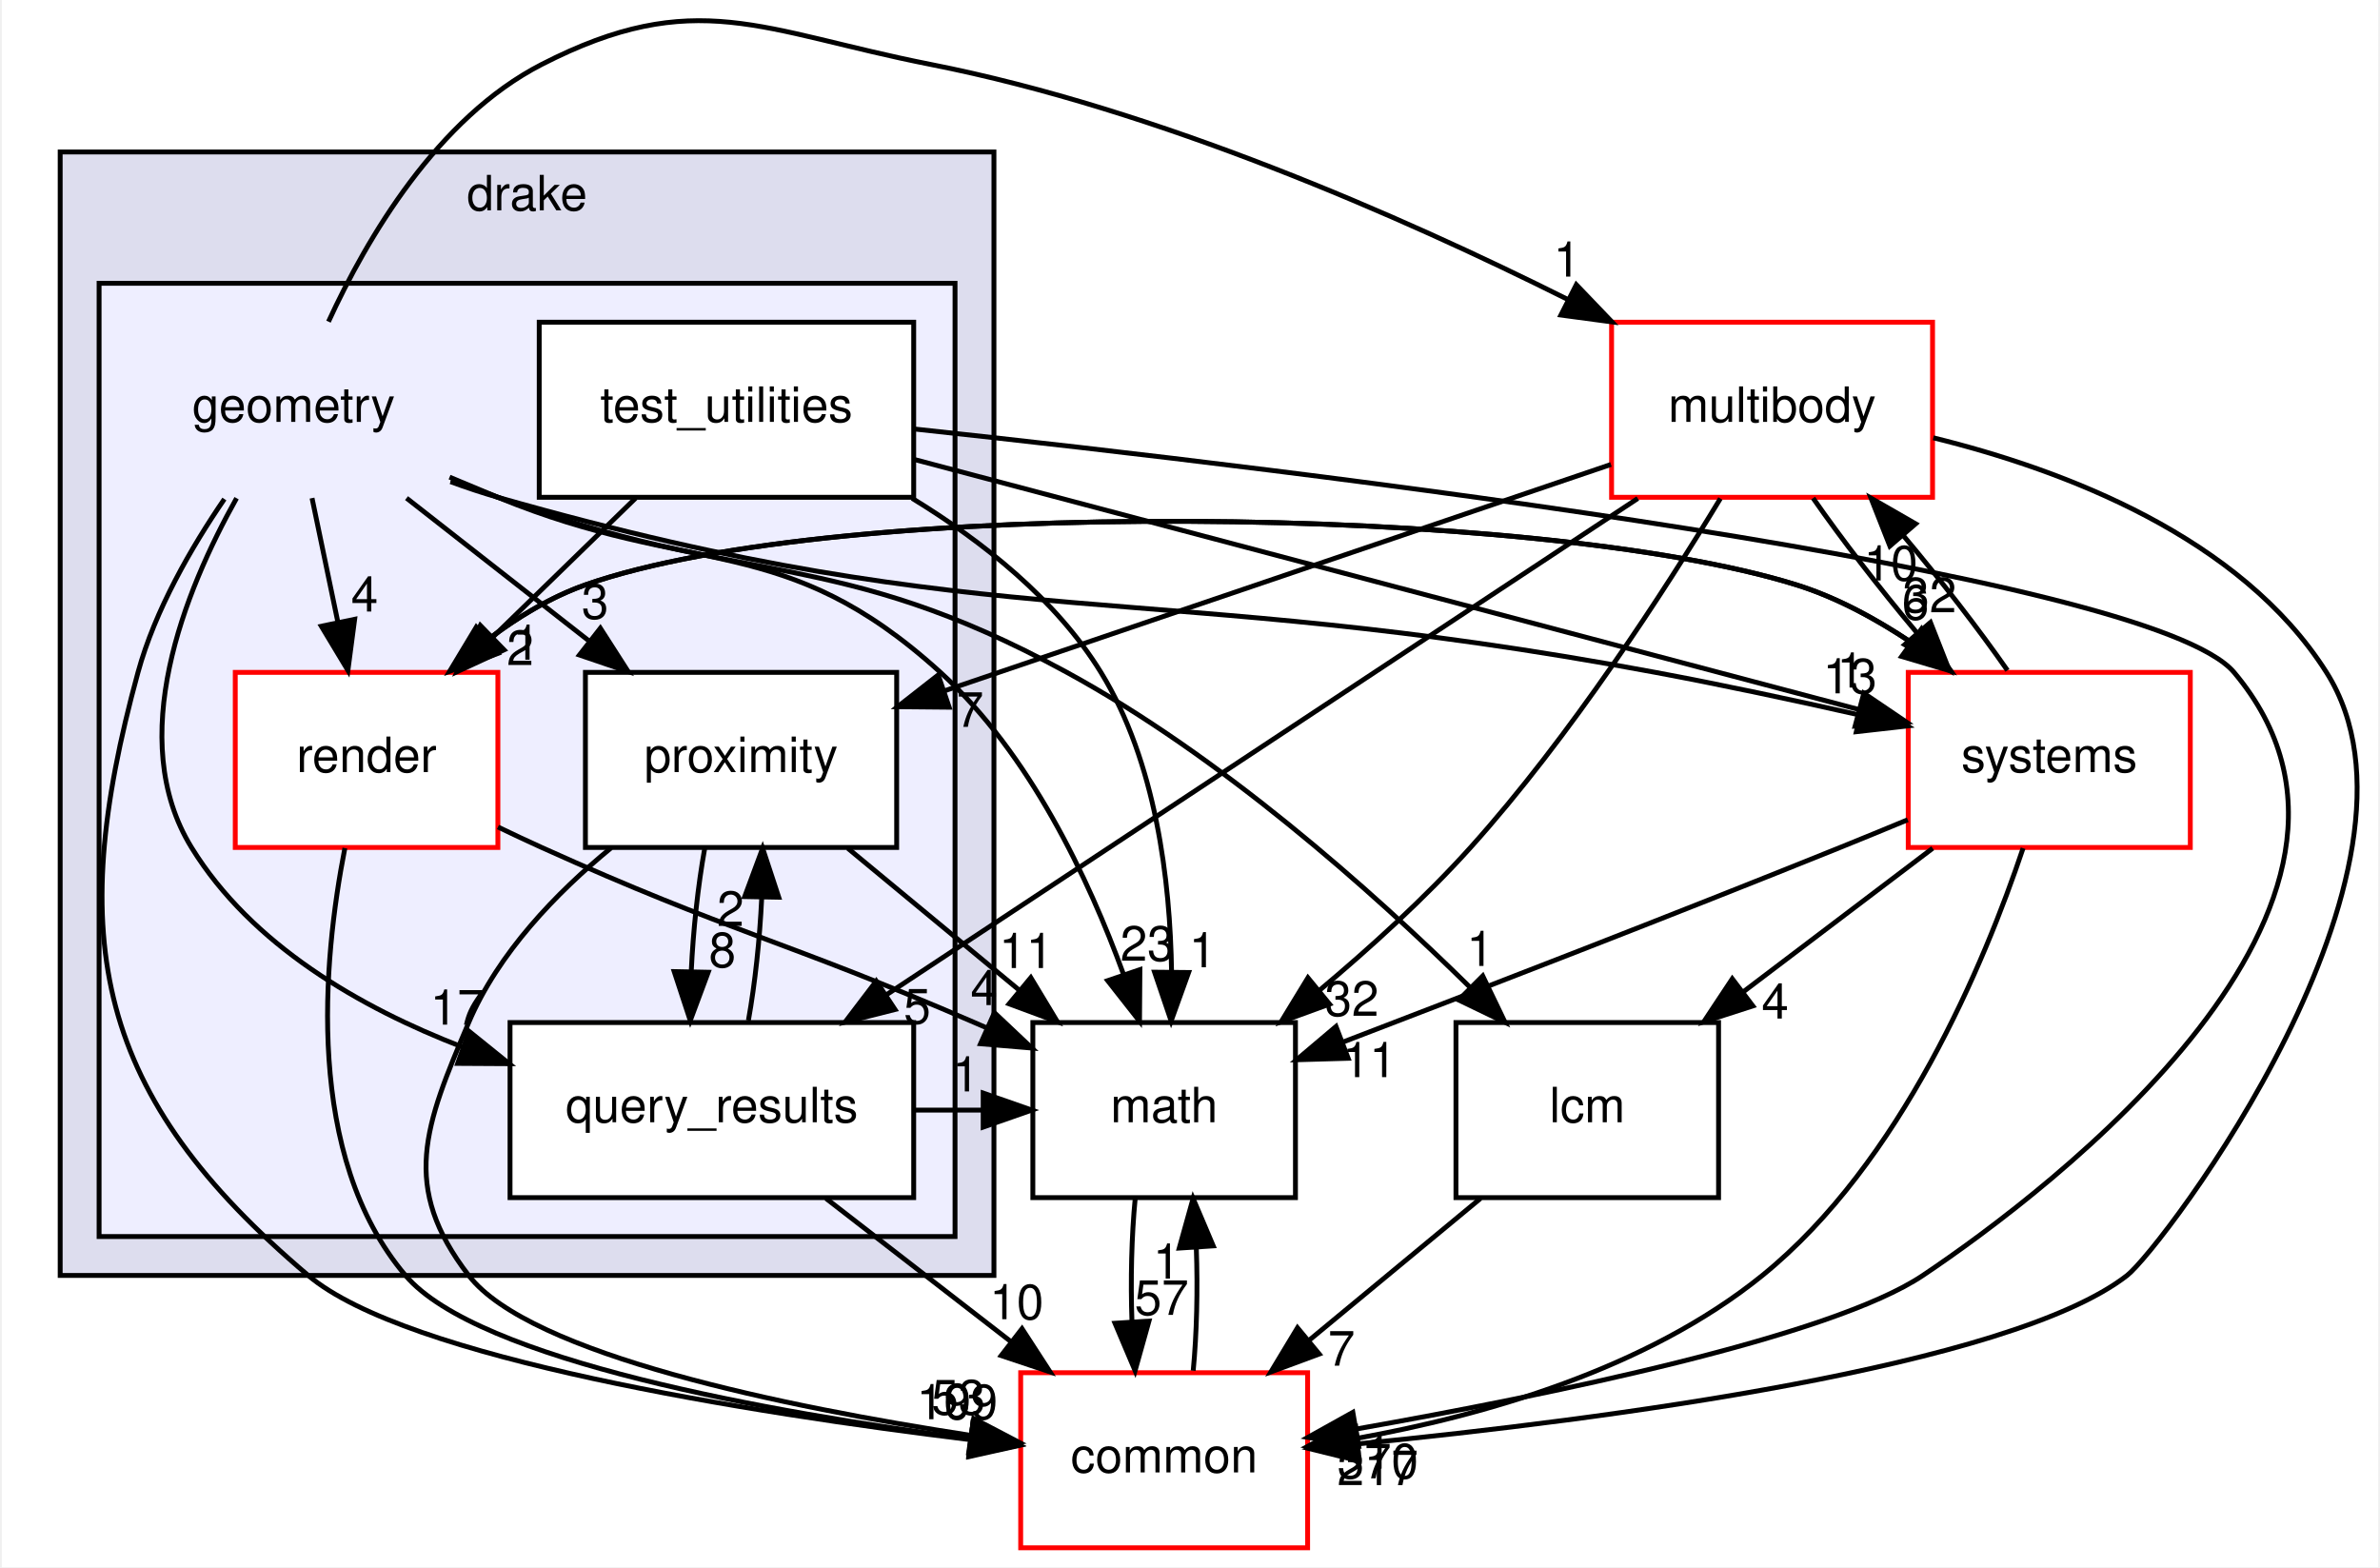
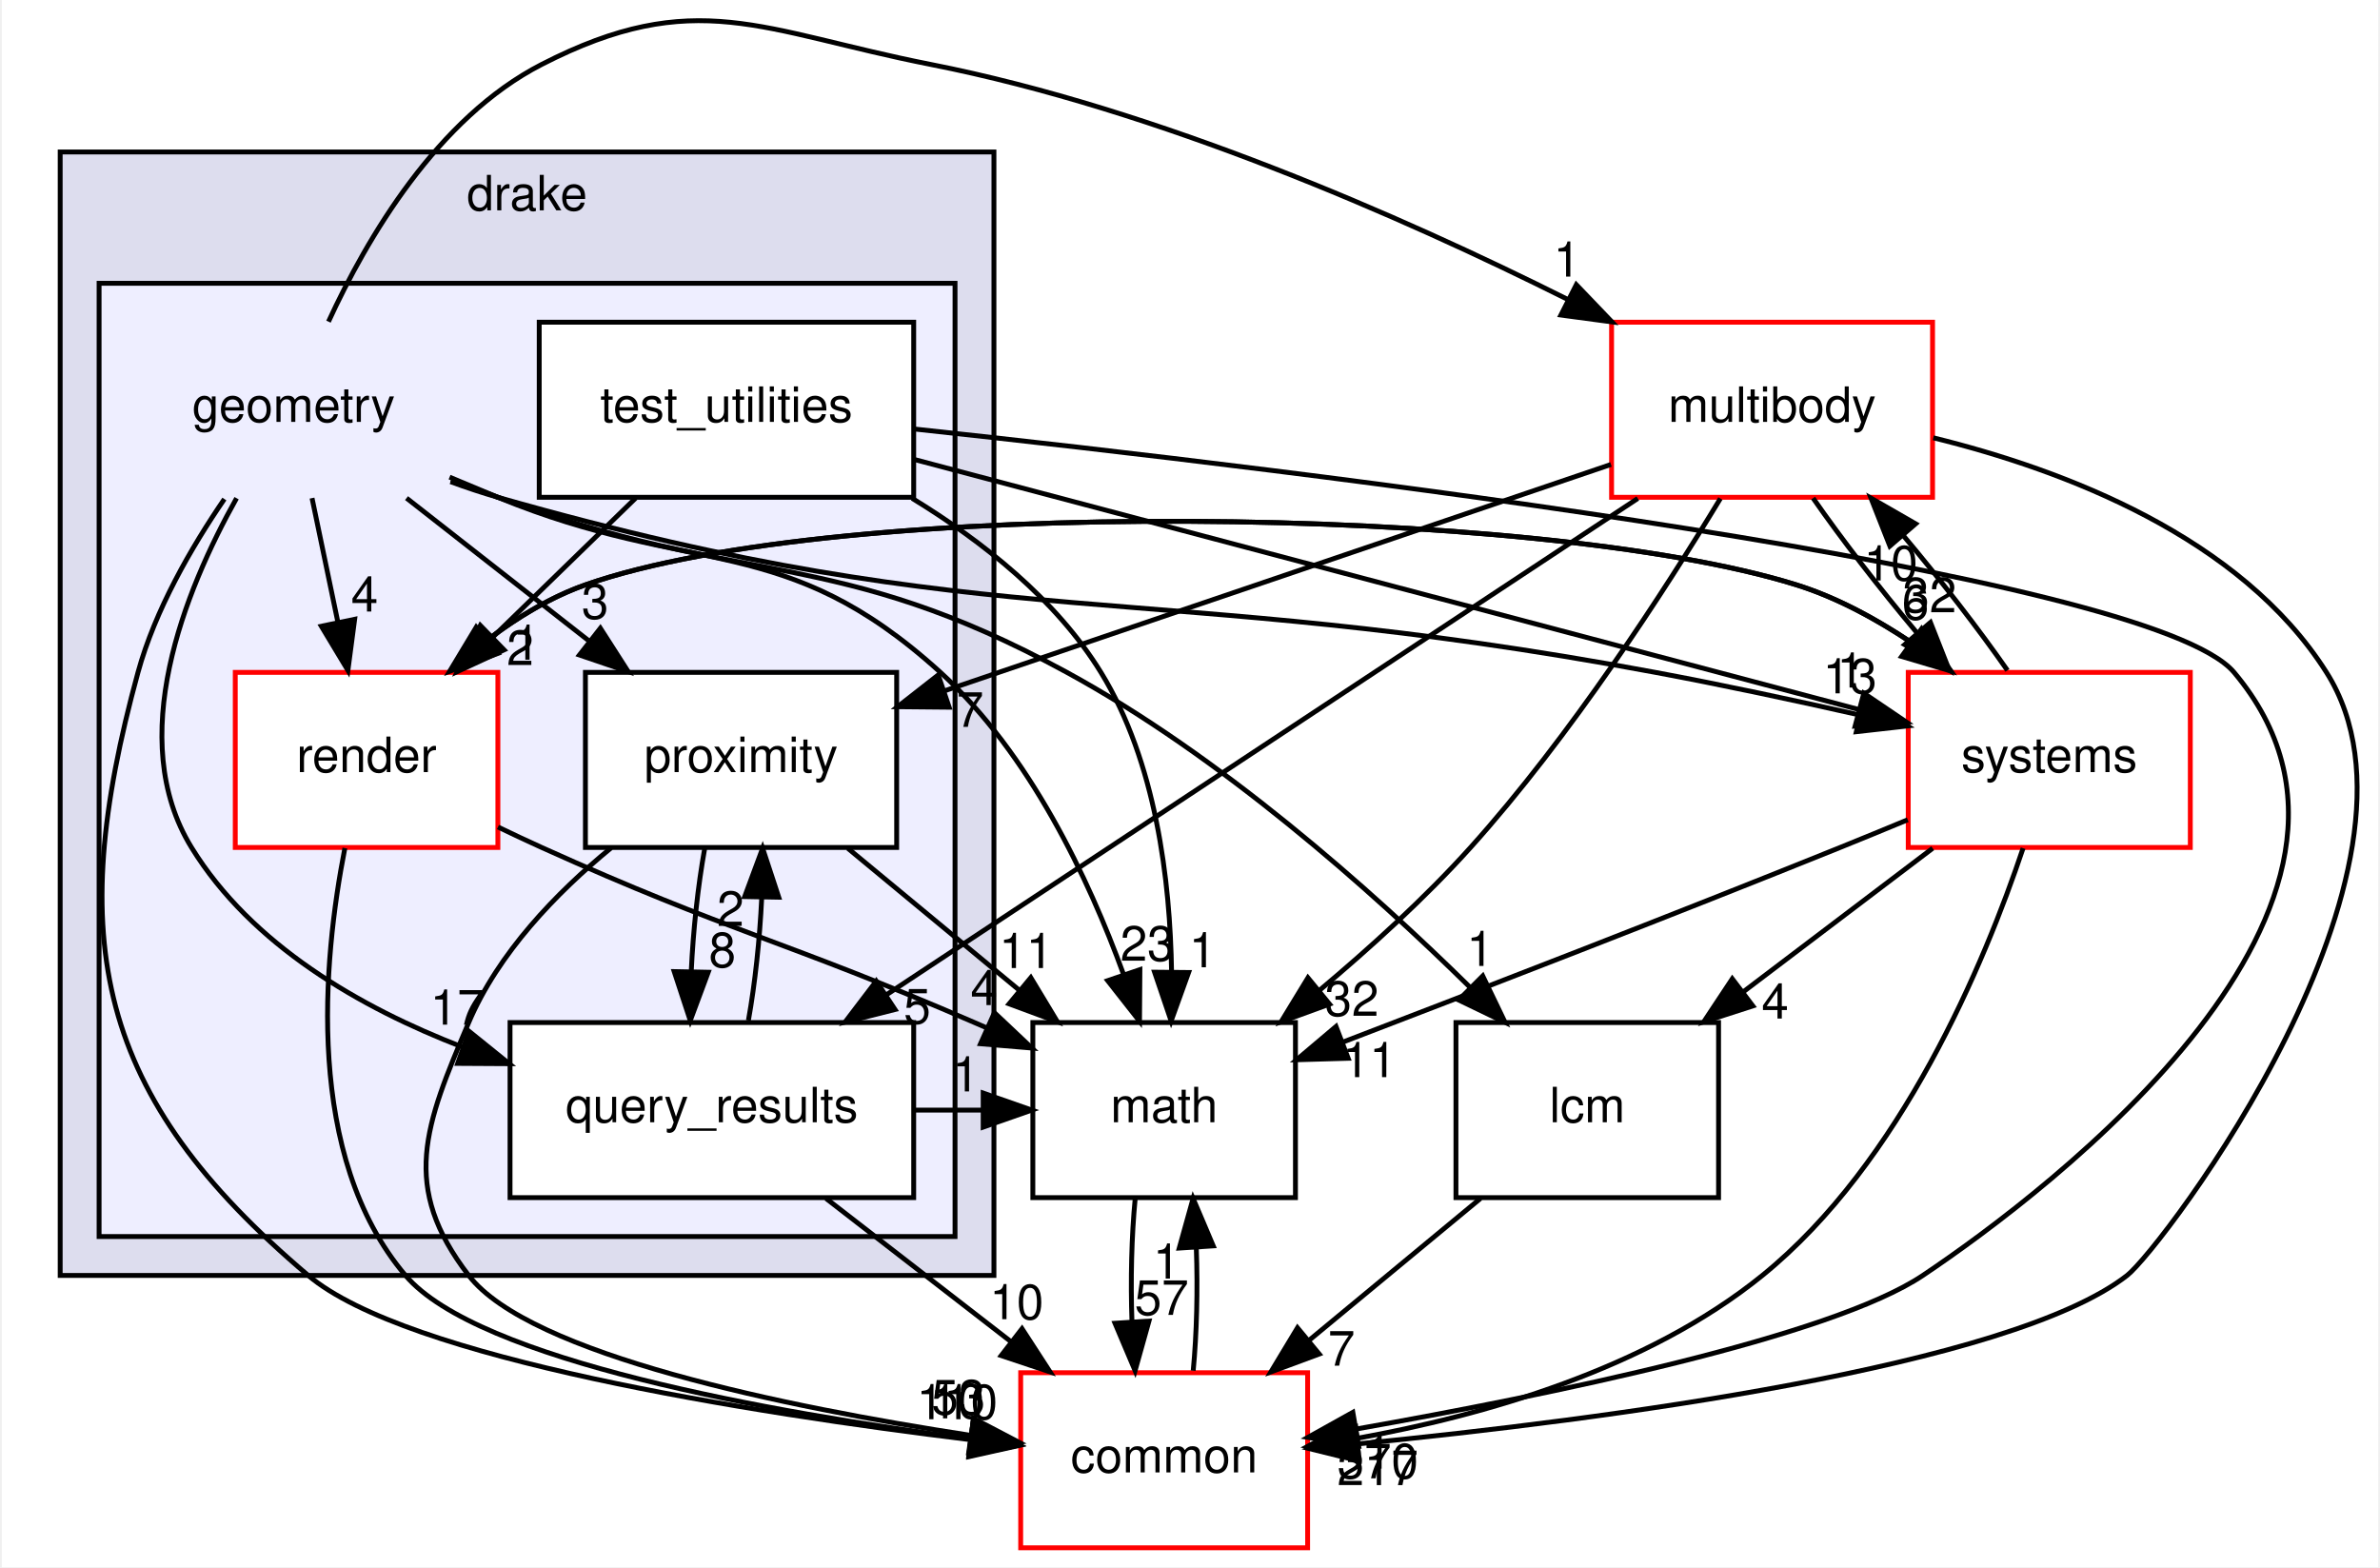
<svg xmlns="http://www.w3.org/2000/svg" xmlns:xlink="http://www.w3.org/1999/xlink" width="489pt" height="322pt" viewBox="0.00 0.00 488.63 322.25">
  <g id="graph0" class="graph" transform="scale(1 1) rotate(0) translate(4 318.2495)">
    <polygon fill="#ffffff" stroke="transparent" points="-4,4 -4,-318.25 484.634,-318.25 484.634,4 -4,4" />
    <g id="clust1" class="cluster">
      <g id="a_clust1">
        <a xlink:href="dir_f1666844dc41ec91c14125b680b7be1b.html" target="_top" xlink:title="drake">
          <polygon fill="#ddddee" stroke="#000000" points="8,-56 8,-287 200,-287 200,-56 8,-56" />
          <text text-anchor="middle" x="104" y="-275" font-family="Helvetica,sans-Serif" font-size="10.00" fill="#000000">drake</text>
        </a>
      </g>
    </g>
    <g id="clust2" class="cluster">
      <g id="a_clust2">
        <a xlink:href="dir_d739e095b49d8b72164589d00310017d.html" target="_top">
          <polygon fill="#eeeeff" stroke="#000000" points="16,-64 16,-260 192,-260 192,-64 16,-64" />
        </a>
      </g>
    </g>
    <g id="node1" class="node">
      <text text-anchor="middle" x="56" y="-231.5" font-family="Helvetica,sans-Serif" font-size="10.00" fill="#000000">geometry</text>
    </g>
    <g id="node2" class="node">
      <g id="a_node2">
        <a xlink:href="dir_ffd084df0f71d68f8337a7d6f3dcd2dc.html" target="_top" xlink:title="proximity">
          <polygon fill="#ffffff" stroke="#000000" points="180,-180 116,-180 116,-144 180,-144 180,-180" />
          <text text-anchor="middle" x="148" y="-159.5" font-family="Helvetica,sans-Serif" font-size="10.00" fill="#000000">proximity</text>
        </a>
      </g>
    </g>
    <g id="edge25" class="edge">
      <path fill="none" stroke="#000000" d="M79.216,-215.831C90.547,-206.963 104.346,-196.164 116.603,-186.572" />
      <polygon fill="#000000" stroke="#000000" points="119.074,-189.082 124.792,-180.163 114.76,-183.57 119.074,-189.082" />
      <g id="a_edge25-headlabel">
        <a xlink:href="dir_000033_000034.html" target="_top" xlink:title="3">
          <text text-anchor="middle" x="117.993" y="-191.034" font-family="Helvetica,sans-Serif" font-size="10.00" fill="#000000">3</text>
        </a>
      </g>
    </g>
    <g id="node3" class="node">
      <g id="a_node3">
        <a xlink:href="dir_3ff34c62de56b2df4097a6c50ce2d7ff.html" target="_top" xlink:title="query_results">
          <polygon fill="#ffffff" stroke="#000000" points="183.5,-108 100.5,-108 100.5,-72 183.5,-72 183.5,-108" />
          <text text-anchor="middle" x="142" y="-87.5" font-family="Helvetica,sans-Serif" font-size="10.00" fill="#000000">query_results</text>
        </a>
      </g>
    </g>
    <g id="edge21" class="edge">
      <path fill="none" stroke="#000000" d="M44.272,-215.815C33.554,-196.669 21.292,-166.273 35,-144 47.343,-123.946 69.683,-111.069 90.769,-102.944" />
      <polygon fill="#000000" stroke="#000000" points="92.085,-106.191 100.329,-99.536 89.734,-99.597 92.085,-106.191" />
      <g id="a_edge21-headlabel">
        <a xlink:href="dir_000033_000035.html" target="_top" xlink:title="17">
          <text text-anchor="middle" x="89.652" y="-107.572" font-family="Helvetica,sans-Serif" font-size="10.00" fill="#000000">17</text>
        </a>
      </g>
    </g>
    <g id="node4" class="node">
      <g id="a_node4">
        <a xlink:href="dir_05142ce2278c744298ef3f06d9e628a4.html" target="_top" xlink:title="render">
          <polygon fill="#ffffff" stroke="#ff0000" points="98,-180 44,-180 44,-144 98,-144 98,-180" />
          <text text-anchor="middle" x="71" y="-159.5" font-family="Helvetica,sans-Serif" font-size="10.00" fill="#000000">render</text>
        </a>
      </g>
    </g>
    <g id="edge19" class="edge">
      <path fill="none" stroke="#000000" d="M59.785,-215.831C61.389,-208.131 63.297,-198.974 65.08,-190.417" />
      <polygon fill="#000000" stroke="#000000" points="68.551,-190.917 67.164,-180.413 61.698,-189.489 68.551,-190.917" />
      <g id="a_edge19-headlabel">
        <a xlink:href="dir_000033_000036.html" target="_top" xlink:title="4">
          <text text-anchor="middle" x="70.597" y="-192.515" font-family="Helvetica,sans-Serif" font-size="10.00" fill="#000000">4</text>
        </a>
      </g>
    </g>
    <g id="node6" class="node">
      <g id="a_node6">
        <a xlink:href="dir_39b8b3c6654246a9c12332c930bc7d3f.html" target="_top" xlink:title="multibody">
          <polygon fill="#ffffff" stroke="#ff0000" points="393,-252 327,-252 327,-216 393,-216 393,-252" />
          <text text-anchor="middle" x="360" y="-231.5" font-family="Helvetica,sans-Serif" font-size="10.00" fill="#000000">multibody</text>
        </a>
      </g>
    </g>
    <g id="edge20" class="edge">
      <path fill="none" stroke="#000000" d="M63.169,-252.112C71.055,-269.265 85.529,-293.987 107,-305 138.637,-321.228 152.116,-311.88 187,-305 233.729,-295.784 283.716,-273.813 317.879,-256.734" />
      <polygon fill="#000000" stroke="#000000" points="319.749,-259.71 327.08,-252.061 316.579,-253.469 319.749,-259.71" />
      <g id="a_edge20-headlabel">
        <a xlink:href="dir_000033_000048.html" target="_top" xlink:title="1">
          <text text-anchor="middle" x="317.83" y="-261.369" font-family="Helvetica,sans-Serif" font-size="10.00" fill="#000000">1</text>
        </a>
      </g>
    </g>
    <g id="node7" class="node">
      <g id="a_node7">
        <a xlink:href="dir_fc0178d6978c9fa2cad6ef3e048a60a7.html" target="_top" xlink:title="math">
          <polygon fill="none" stroke="#000000" points="262,-108 208,-108 208,-72 262,-72 262,-108" />
          <text text-anchor="middle" x="235" y="-87.5" font-family="Helvetica,sans-Serif" font-size="10.00" fill="#000000">math</text>
        </a>
      </g>
    </g>
    <g id="edge22" class="edge">
      <path fill="none" stroke="#000000" d="M88.064,-220.148C91.414,-218.734 94.773,-217.33 98,-216 138.215,-199.432 156.808,-209.248 189,-180 207.359,-163.32 219.469,-137.619 226.633,-117.946" />
      <polygon fill="#000000" stroke="#000000" points="230.012,-118.881 229.935,-108.287 223.388,-116.617 230.012,-118.881" />
      <g id="a_edge22-headlabel">
        <a xlink:href="dir_000033_000007.html" target="_top" xlink:title="23">
          <text text-anchor="middle" x="231.536" y="-120.701" font-family="Helvetica,sans-Serif" font-size="10.00" fill="#000000">23</text>
        </a>
      </g>
    </g>
    <g id="node8" class="node">
      <g id="a_node8">
        <a xlink:href="dir_3c3c25df5132fca4f15a988b4c2efab5.html" target="_top" xlink:title="lcm">
          <polygon fill="none" stroke="#000000" points="349,-108 295,-108 295,-72 349,-72 349,-108" />
          <text text-anchor="middle" x="322" y="-87.5" font-family="Helvetica,sans-Serif" font-size="10.00" fill="#000000">lcm</text>
        </a>
      </g>
    </g>
    <g id="edge23" class="edge">
      <path fill="none" stroke="#000000" d="M88.422,-219.701C91.64,-218.404 94.872,-217.148 98,-216 149.076,-197.258 167.226,-206.031 215,-180 246.564,-162.801 277.414,-135.386 297.815,-115.328" />
      <polygon fill="#000000" stroke="#000000" points="300.508,-117.584 305.101,-108.037 295.557,-112.636 300.508,-117.584" />
      <g id="a_edge23-headlabel">
        <a xlink:href="dir_000033_000040.html" target="_top" xlink:title="1">
          <text text-anchor="middle" x="299.975" y="-119.634" font-family="Helvetica,sans-Serif" font-size="10.00" fill="#000000">1</text>
        </a>
      </g>
    </g>
    <g id="node9" class="node">
      <g id="a_node9">
        <a xlink:href="dir_a36da230f0956f48b11c85f7d599788f.html" target="_top" xlink:title="common">
          <polygon fill="#ffffff" stroke="#ff0000" points="264.5,-36 205.5,-36 205.5,0 264.5,0 264.5,-36" />
          <text text-anchor="middle" x="235" y="-15.5" font-family="Helvetica,sans-Serif" font-size="10.00" fill="#000000">common</text>
        </a>
      </g>
    </g>
    <g id="edge24" class="edge">
      <path fill="none" stroke="#000000" d="M41.764,-215.642C34.946,-205.687 27.514,-192.822 24,-180 8.865,-124.772 15.292,-92.998 59,-56 79.198,-38.903 149.664,-27.799 195.072,-22.239" />
      <polygon fill="#000000" stroke="#000000" points="195.672,-25.693 205.191,-21.041 194.849,-18.741 195.672,-25.693" />
      <g id="a_edge24-headlabel">
-         <a xlink:href="dir_000033_000006.html" target="_top" xlink:title="109">
-           <text text-anchor="middle" x="192.436" y="-26.435" font-family="Helvetica,sans-Serif" font-size="10.00" fill="#000000">109</text>
+         <a xlink:href="dir_000033_000006.html" target="_top" xlink:title="110">
+           <text text-anchor="middle" x="192.436" y="-26.435" font-family="Helvetica,sans-Serif" font-size="10.00" fill="#000000">110</text>
        </a>
      </g>
    </g>
    <g id="node10" class="node">
      <g id="a_node10">
        <a xlink:href="dir_b7a0e33b407baa23d8a077e33033c988.html" target="_top" xlink:title="systems">
          <polygon fill="#ffffff" stroke="#ff0000" points="446,-180 388,-180 388,-144 446,-144 446,-180" />
          <text text-anchor="middle" x="417" y="-159.5" font-family="Helvetica,sans-Serif" font-size="10.00" fill="#000000">systems</text>
        </a>
      </g>
    </g>
    <g id="edge26" class="edge">
      <path fill="none" stroke="#000000" d="M88.262,-219.208C91.512,-218.011 94.796,-216.913 98,-216 200.888,-186.692 230.833,-199.615 336,-180 349.767,-177.432 364.76,-174.219 378.061,-171.22" />
      <polygon fill="#000000" stroke="#000000" points="378.886,-174.622 387.855,-168.984 377.327,-167.798 378.886,-174.622" />
      <g id="a_edge26-headlabel">
        <a xlink:href="dir_000033_000072.html" target="_top" xlink:title="13">
          <text text-anchor="middle" x="376.013" y="-175.691" font-family="Helvetica,sans-Serif" font-size="10.00" fill="#000000">13</text>
        </a>
      </g>
    </g>
    <g id="edge27" class="edge">
      <path fill="none" stroke="#000000" d="M140.534,-143.831C139.141,-136.131 138.157,-126.974 137.753,-118.417" />
      <polygon fill="#000000" stroke="#000000" points="141.252,-118.343 137.558,-108.413 134.254,-118.48 141.252,-118.343" />
      <g id="a_edge27-headlabel">
        <a xlink:href="dir_000034_000035.html" target="_top" xlink:title="8">
          <text text-anchor="middle" x="144.161" y="-119.382" font-family="Helvetica,sans-Serif" font-size="10.00" fill="#000000">8</text>
        </a>
      </g>
    </g>
    <g id="edge28" class="edge">
      <path fill="none" stroke="#000000" d="M169.954,-143.831C180.669,-134.963 193.719,-124.164 205.309,-114.572" />
      <polygon fill="#000000" stroke="#000000" points="207.581,-117.235 213.053,-108.163 203.118,-111.842 207.581,-117.235" />
      <g id="a_edge28-headlabel">
        <a xlink:href="dir_000034_000007.html" target="_top" xlink:title="11">
          <text text-anchor="middle" x="206.622" y="-119.214" font-family="Helvetica,sans-Serif" font-size="10.00" fill="#000000">11</text>
        </a>
      </g>
    </g>
    <g id="edge29" class="edge">
      <path fill="none" stroke="#000000" d="M121.277,-143.91C109.992,-134.644 98.074,-122.295 92,-108 82.962,-86.729 77.912,-74.321 92,-56 104.524,-39.713 157.229,-28.943 195.011,-23.155" />
      <polygon fill="#000000" stroke="#000000" points="195.841,-26.571 205.226,-21.654 194.823,-19.645 195.841,-26.571" />
      <g id="a_edge29-headlabel">
        <a xlink:href="dir_000034_000006.html" target="_top" xlink:title="53">
          <text text-anchor="middle" x="192.697" y="-27.402" font-family="Helvetica,sans-Serif" font-size="10.00" fill="#000000">53</text>
        </a>
      </g>
    </g>
    <g id="edge11" class="edge">
      <path fill="none" stroke="#000000" d="M149.51,-108.413C150.879,-116.059 151.846,-125.108 152.246,-133.573" />
      <polygon fill="#000000" stroke="#000000" points="148.752,-133.899 152.438,-143.831 155.751,-133.768 148.752,-133.899" />
      <g id="a_edge11-headlabel">
        <a xlink:href="dir_000035_000034.html" target="_top" xlink:title="2">
          <text text-anchor="middle" x="145.846" y="-127.858" font-family="Helvetica,sans-Serif" font-size="10.00" fill="#000000">2</text>
        </a>
      </g>
    </g>
    <g id="edge9" class="edge">
      <path fill="none" stroke="#000000" d="M183.777,-90C188.404,-90 193.031,-90 197.659,-90" />
      <polygon fill="#000000" stroke="#000000" points="197.788,-93.5 207.788,-90 197.788,-86.5 197.788,-93.5" />
      <g id="a_edge9-headlabel">
        <a xlink:href="dir_000035_000007.html" target="_top" xlink:title="1">
          <text text-anchor="middle" x="194.193" y="-93.839" font-family="Helvetica,sans-Serif" font-size="10.00" fill="#000000">1</text>
        </a>
      </g>
    </g>
    <g id="edge10" class="edge">
      <path fill="none" stroke="#000000" d="M165.468,-71.831C177.033,-62.878 191.14,-51.956 203.618,-42.295" />
      <polygon fill="#000000" stroke="#000000" points="205.775,-45.052 211.54,-36.163 201.49,-39.517 205.775,-45.052" />
      <g id="a_edge10-headlabel">
        <a xlink:href="dir_000035_000006.html" target="_top" xlink:title="10">
          <text text-anchor="middle" x="204.671" y="-46.998" font-family="Helvetica,sans-Serif" font-size="10.00" fill="#000000">10</text>
        </a>
      </g>
    </g>
    <g id="edge1" class="edge">
      <path fill="none" stroke="#000000" d="M98.016,-148.204C101.031,-146.751 104.07,-145.322 107,-144 145.891,-126.445 156.84,-124.945 196,-108 196.838,-107.637 197.686,-107.268 198.54,-106.894" />
      <polygon fill="#000000" stroke="#000000" points="200.097,-110.031 207.8,-102.756 197.242,-103.64 200.097,-110.031" />
      <g id="a_edge1-headlabel">
        <a xlink:href="dir_000036_000007.html" target="_top" xlink:title="4">
          <text text-anchor="middle" x="197.974" y="-111.59" font-family="Helvetica,sans-Serif" font-size="10.00" fill="#000000">4</text>
        </a>
      </g>
    </g>
    <g id="edge2" class="edge">
      <path fill="none" stroke="#000000" d="M66.542,-143.877C61.995,-120.656 58.225,-80.486 79,-56 93.838,-38.511 154.057,-27.805 195.185,-22.388" />
      <polygon fill="#000000" stroke="#000000" points="195.708,-25.849 205.19,-21.123 194.831,-18.905 195.708,-25.849" />
      <g id="a_edge2-headlabel">
-         <a xlink:href="dir_000036_000006.html" target="_top" xlink:title="9">
-           <text text-anchor="middle" x="192.498" y="-26.617" font-family="Helvetica,sans-Serif" font-size="10.00" fill="#000000">9</text>
+         <a xlink:href="dir_000036_000006.html" target="_top" xlink:title="10">
+           <text text-anchor="middle" x="192.498" y="-26.617" font-family="Helvetica,sans-Serif" font-size="10.00" fill="#000000">10</text>
        </a>
      </g>
    </g>
    <g id="edge3" class="edge">
      <path fill="none" stroke="#000000" d="M88.082,-180.217C95.846,-187.198 105.615,-194.357 116,-198 168.214,-216.316 312.184,-214.499 365,-198 373.286,-195.412 381.414,-190.988 388.691,-186.11" />
      <polygon fill="#000000" stroke="#000000" points="390.74,-188.948 396.801,-180.258 386.644,-183.271 390.74,-188.948" />
      <g id="a_edge3-headlabel">
        <a xlink:href="dir_000036_000072.html" target="_top" xlink:title="6">
          <text text-anchor="middle" x="389.487" y="-190.854" font-family="Helvetica,sans-Serif" font-size="10.00" fill="#000000">6</text>
        </a>
      </g>
    </g>
    <g id="node5" class="node">
      <g id="a_node5">
        <a xlink:href="dir_dd40e4ced6d50249f5b665722b0662c5.html" target="_top" xlink:title="test_utilities">
          <polygon fill="#ffffff" stroke="#000000" points="183.5,-252 106.5,-252 106.5,-216 183.5,-216 183.5,-252" />
          <text text-anchor="middle" x="145" y="-231.5" font-family="Helvetica,sans-Serif" font-size="10.00" fill="#000000">test_utilities</text>
        </a>
      </g>
    </g>
    <g id="edge13" class="edge">
      <path fill="none" stroke="#000000" d="M126.327,-215.831C117.475,-207.219 106.751,-196.785 97.111,-187.405" />
      <polygon fill="#000000" stroke="#000000" points="99.275,-184.628 89.667,-180.163 94.394,-189.645 99.275,-184.628" />
      <g id="a_edge13-headlabel">
        <a xlink:href="dir_000039_000036.html" target="_top" xlink:title="1">
          <text text-anchor="middle" x="103.832" y="-182.6" font-family="Helvetica,sans-Serif" font-size="10.00" fill="#000000">1</text>
        </a>
      </g>
    </g>
    <g id="edge14" class="edge">
      <path fill="none" stroke="#000000" d="M183.188,-215.785C197.615,-206.979 212.763,-195.021 222,-180 233.321,-161.59 236.251,-137.134 236.528,-118.362" />
      <polygon fill="#000000" stroke="#000000" points="240.028,-118.292 236.436,-108.324 233.028,-118.356 240.028,-118.292" />
      <g id="a_edge14-headlabel">
        <a xlink:href="dir_000039_000007.html" target="_top" xlink:title="1">
          <text text-anchor="middle" x="242.899" y="-119.361" font-family="Helvetica,sans-Serif" font-size="10.00" fill="#000000">1</text>
        </a>
      </g>
    </g>
    <g id="edge15" class="edge">
      <path fill="none" stroke="#000000" d="M183.747,-230.031C263.001,-221.523 437.662,-200.619 455,-180 494.941,-132.5 416.979,-73.412 391,-56 372.149,-43.365 314.168,-31.43 274.461,-24.416" />
      <polygon fill="#000000" stroke="#000000" points="274.995,-20.956 264.544,-22.699 273.8,-27.854 274.995,-20.956" />
      <g id="a_edge15-headlabel">
        <a xlink:href="dir_000039_000006.html" target="_top" xlink:title="1">
          <text text-anchor="middle" x="279.021" y="-16.272" font-family="Helvetica,sans-Serif" font-size="10.00" fill="#000000">1</text>
        </a>
      </g>
    </g>
    <g id="edge16" class="edge">
      <path fill="none" stroke="#000000" d="M183.682,-223.761C235.245,-210.112 326.002,-186.088 377.818,-172.372" />
      <polygon fill="#000000" stroke="#000000" points="378.867,-175.715 387.638,-169.772 377.076,-168.948 378.867,-175.715" />
      <g id="a_edge16-headlabel">
        <a xlink:href="dir_000039_000072.html" target="_top" xlink:title="1">
          <text text-anchor="middle" x="376.118" y="-176.879" font-family="Helvetica,sans-Serif" font-size="10.00" fill="#000000">1</text>
        </a>
      </g>
    </g>
    <g id="edge7" class="edge">
      <path fill="none" stroke="#000000" d="M326.875,-222.75C289.866,-210.181 229.886,-189.81 189.708,-176.165" />
      <polygon fill="#000000" stroke="#000000" points="190.793,-172.837 180.198,-172.935 188.542,-179.465 190.793,-172.837" />
      <g id="a_edge7-headlabel">
        <a xlink:href="dir_000048_000034.html" target="_top" xlink:title="7">
          <text text-anchor="middle" x="195.109" y="-168.804" font-family="Helvetica,sans-Serif" font-size="10.00" fill="#000000">7</text>
        </a>
      </g>
    </g>
    <g id="edge4" class="edge">
      <path fill="none" stroke="#000000" d="M332.39,-215.762C293.16,-189.849 221.249,-142.348 177.915,-113.724" />
      <polygon fill="#000000" stroke="#000000" points="179.659,-110.681 169.386,-108.09 175.801,-116.522 179.659,-110.681" />
      <g id="a_edge4-headlabel">
        <a xlink:href="dir_000048_000035.html" target="_top" xlink:title="5">
          <text text-anchor="middle" x="184.223" y="-107.793" font-family="Helvetica,sans-Serif" font-size="10.00" fill="#000000">5</text>
        </a>
      </g>
    </g>
    <g id="edge5" class="edge">
      <path fill="none" stroke="#000000" d="M349.377,-215.75C337.926,-196.821 318.56,-166.849 298,-144 288.632,-133.589 277.294,-123.298 266.833,-114.537" />
      <polygon fill="#000000" stroke="#000000" points="269.004,-111.791 259.051,-108.159 264.566,-117.204 269.004,-111.791" />
      <g id="a_edge5-headlabel">
        <a xlink:href="dir_000048_000007.html" target="_top" xlink:title="32">
          <text text-anchor="middle" x="273.584" y="-109.373" font-family="Helvetica,sans-Serif" font-size="10.00" fill="#000000">32</text>
        </a>
      </g>
    </g>
    <g id="edge6" class="edge">
      <path fill="none" stroke="#000000" d="M393.146,-228.236C420.073,-221.618 456.375,-207.851 474,-180 499.433,-139.81 440.163,-61.584 433,-56 408.904,-37.214 325.589,-26.378 275.031,-21.386" />
      <polygon fill="#000000" stroke="#000000" points="275.06,-17.872 264.773,-20.408 274.396,-24.841 275.06,-17.872" />
      <g id="a_edge6-headlabel">
        <a xlink:href="dir_000048_000006.html" target="_top" xlink:title="217">
          <text text-anchor="middle" x="278.908" y="-12.887" font-family="Helvetica,sans-Serif" font-size="10.00" fill="#000000">217</text>
        </a>
      </g>
    </g>
    <g id="edge8" class="edge">
      <path fill="none" stroke="#000000" d="M368.431,-215.831C374.247,-207.454 382.054,-197.353 389.757,-188.175" />
      <polygon fill="#000000" stroke="#000000" points="392.569,-190.273 396.447,-180.413 387.267,-185.703 392.569,-190.273" />
      <g id="a_edge8-headlabel">
        <a xlink:href="dir_000048_000072.html" target="_top" xlink:title="32">
          <text text-anchor="middle" x="392.373" y="-192.349" font-family="Helvetica,sans-Serif" font-size="10.00" fill="#000000">32</text>
        </a>
      </g>
    </g>
    <g id="edge12" class="edge">
      <path fill="none" stroke="#000000" d="M229.048,-71.831C228.297,-64.131 228.076,-54.974 228.385,-46.417" />
      <polygon fill="#000000" stroke="#000000" points="231.879,-46.616 229.024,-36.413 224.893,-46.17 231.879,-46.616" />
      <g id="a_edge12-headlabel">
        <a xlink:href="dir_000007_000006.html" target="_top" xlink:title="57">
          <text text-anchor="middle" x="234.484" y="-47.884" font-family="Helvetica,sans-Serif" font-size="10.00" fill="#000000">57</text>
        </a>
      </g>
    </g>
    <g id="edge17" class="edge">
      <path fill="none" stroke="#000000" d="M300.046,-71.831C289.33,-62.963 276.281,-52.164 264.691,-42.572" />
      <polygon fill="#000000" stroke="#000000" points="266.882,-39.842 256.947,-36.163 262.419,-45.235 266.882,-39.842" />
      <g id="a_edge17-headlabel">
        <a xlink:href="dir_000040_000006.html" target="_top" xlink:title="7">
          <text text-anchor="middle" x="271.462" y="-37.447" font-family="Helvetica,sans-Serif" font-size="10.00" fill="#000000">7</text>
        </a>
      </g>
    </g>
    <g id="edge18" class="edge">
      <path fill="none" stroke="#000000" d="M240.976,-36.413C241.707,-44.059 241.92,-53.108 241.615,-61.573" />
      <polygon fill="#000000" stroke="#000000" points="238.105,-61.626 240.952,-71.831 245.09,-62.078 238.105,-61.626" />
      <g id="a_edge18-headlabel">
        <a xlink:href="dir_000006_000007.html" target="_top" xlink:title="1">
          <text text-anchor="middle" x="235.503" y="-55.356" font-family="Helvetica,sans-Serif" font-size="10.00" fill="#000000">1</text>
        </a>
      </g>
    </g>
    <g id="edge30" class="edge">
      <path fill="none" stroke="#000000" d="M396.801,-180.258C387.751,-187.245 376.529,-194.399 365,-198 312.184,-214.499 168.214,-216.316 116,-198 108.86,-195.495 102.012,-191.329 95.906,-186.701" />
      <polygon fill="#000000" stroke="#000000" points="98.014,-183.903 88.082,-180.217 93.548,-189.293 98.014,-183.903" />
      <g id="a_edge30-headlabel">
        <a xlink:href="dir_000072_000036.html" target="_top" xlink:title="2">
          <text text-anchor="middle" x="102.594" y="-181.511" font-family="Helvetica,sans-Serif" font-size="10.00" fill="#000000">2</text>
        </a>
      </g>
    </g>
    <g id="edge31" class="edge">
      <path fill="none" stroke="#000000" d="M408.399,-180.413C402.545,-188.824 394.72,-198.932 387.019,-208.092" />
      <polygon fill="#000000" stroke="#000000" points="384.223,-205.975 380.336,-215.831 389.521,-210.55 384.223,-205.975" />
      <g id="a_edge31-headlabel">
        <a xlink:href="dir_000072_000048.html" target="_top" xlink:title="10">
          <text text-anchor="middle" x="384.423" y="-198.899" font-family="Helvetica,sans-Serif" font-size="10.00" fill="#000000">10</text>
        </a>
      </g>
    </g>
    <g id="edge32" class="edge">
      <path fill="none" stroke="#000000" d="M387.898,-149.698C383.257,-147.771 378.503,-145.817 374,-144 339.423,-130.049 299.758,-114.705 271.673,-103.95" />
      <polygon fill="#000000" stroke="#000000" points="272.84,-100.649 262.249,-100.347 270.34,-107.187 272.84,-100.649" />
      <g id="a_edge32-headlabel">
        <a xlink:href="dir_000072_000007.html" target="_top" xlink:title="11">
          <text text-anchor="middle" x="277.212" y="-96.781" font-family="Helvetica,sans-Serif" font-size="10.00" fill="#000000">11</text>
        </a>
      </g>
    </g>
    <g id="edge33" class="edge">
      <path fill="none" stroke="#000000" d="M393.027,-143.831C381.214,-134.878 366.803,-123.956 354.057,-114.296" />
      <polygon fill="#000000" stroke="#000000" points="356.049,-111.414 345.965,-108.163 351.82,-116.993 356.049,-111.414" />
      <g id="a_edge33-headlabel">
        <a xlink:href="dir_000072_000040.html" target="_top" xlink:title="4">
          <text text-anchor="middle" x="360.628" y="-108.822" font-family="Helvetica,sans-Serif" font-size="10.00" fill="#000000">4</text>
        </a>
      </g>
    </g>
    <g id="edge34" class="edge">
      <path fill="none" stroke="#000000" d="M411.616,-143.851C403.688,-120.223 386.63,-79.212 358,-56 334.167,-36.677 300.526,-27.151 274.448,-22.471" />
      <polygon fill="#000000" stroke="#000000" points="274.936,-19.004 264.504,-20.851 273.811,-25.913 274.936,-19.004" />
      <g id="a_edge34-headlabel">
        <a xlink:href="dir_000072_000006.html" target="_top" xlink:title="370">
          <text text-anchor="middle" x="278.94" y="-14.279" font-family="Helvetica,sans-Serif" font-size="10.00" fill="#000000">370</text>
        </a>
      </g>
    </g>
  </g>
</svg>
